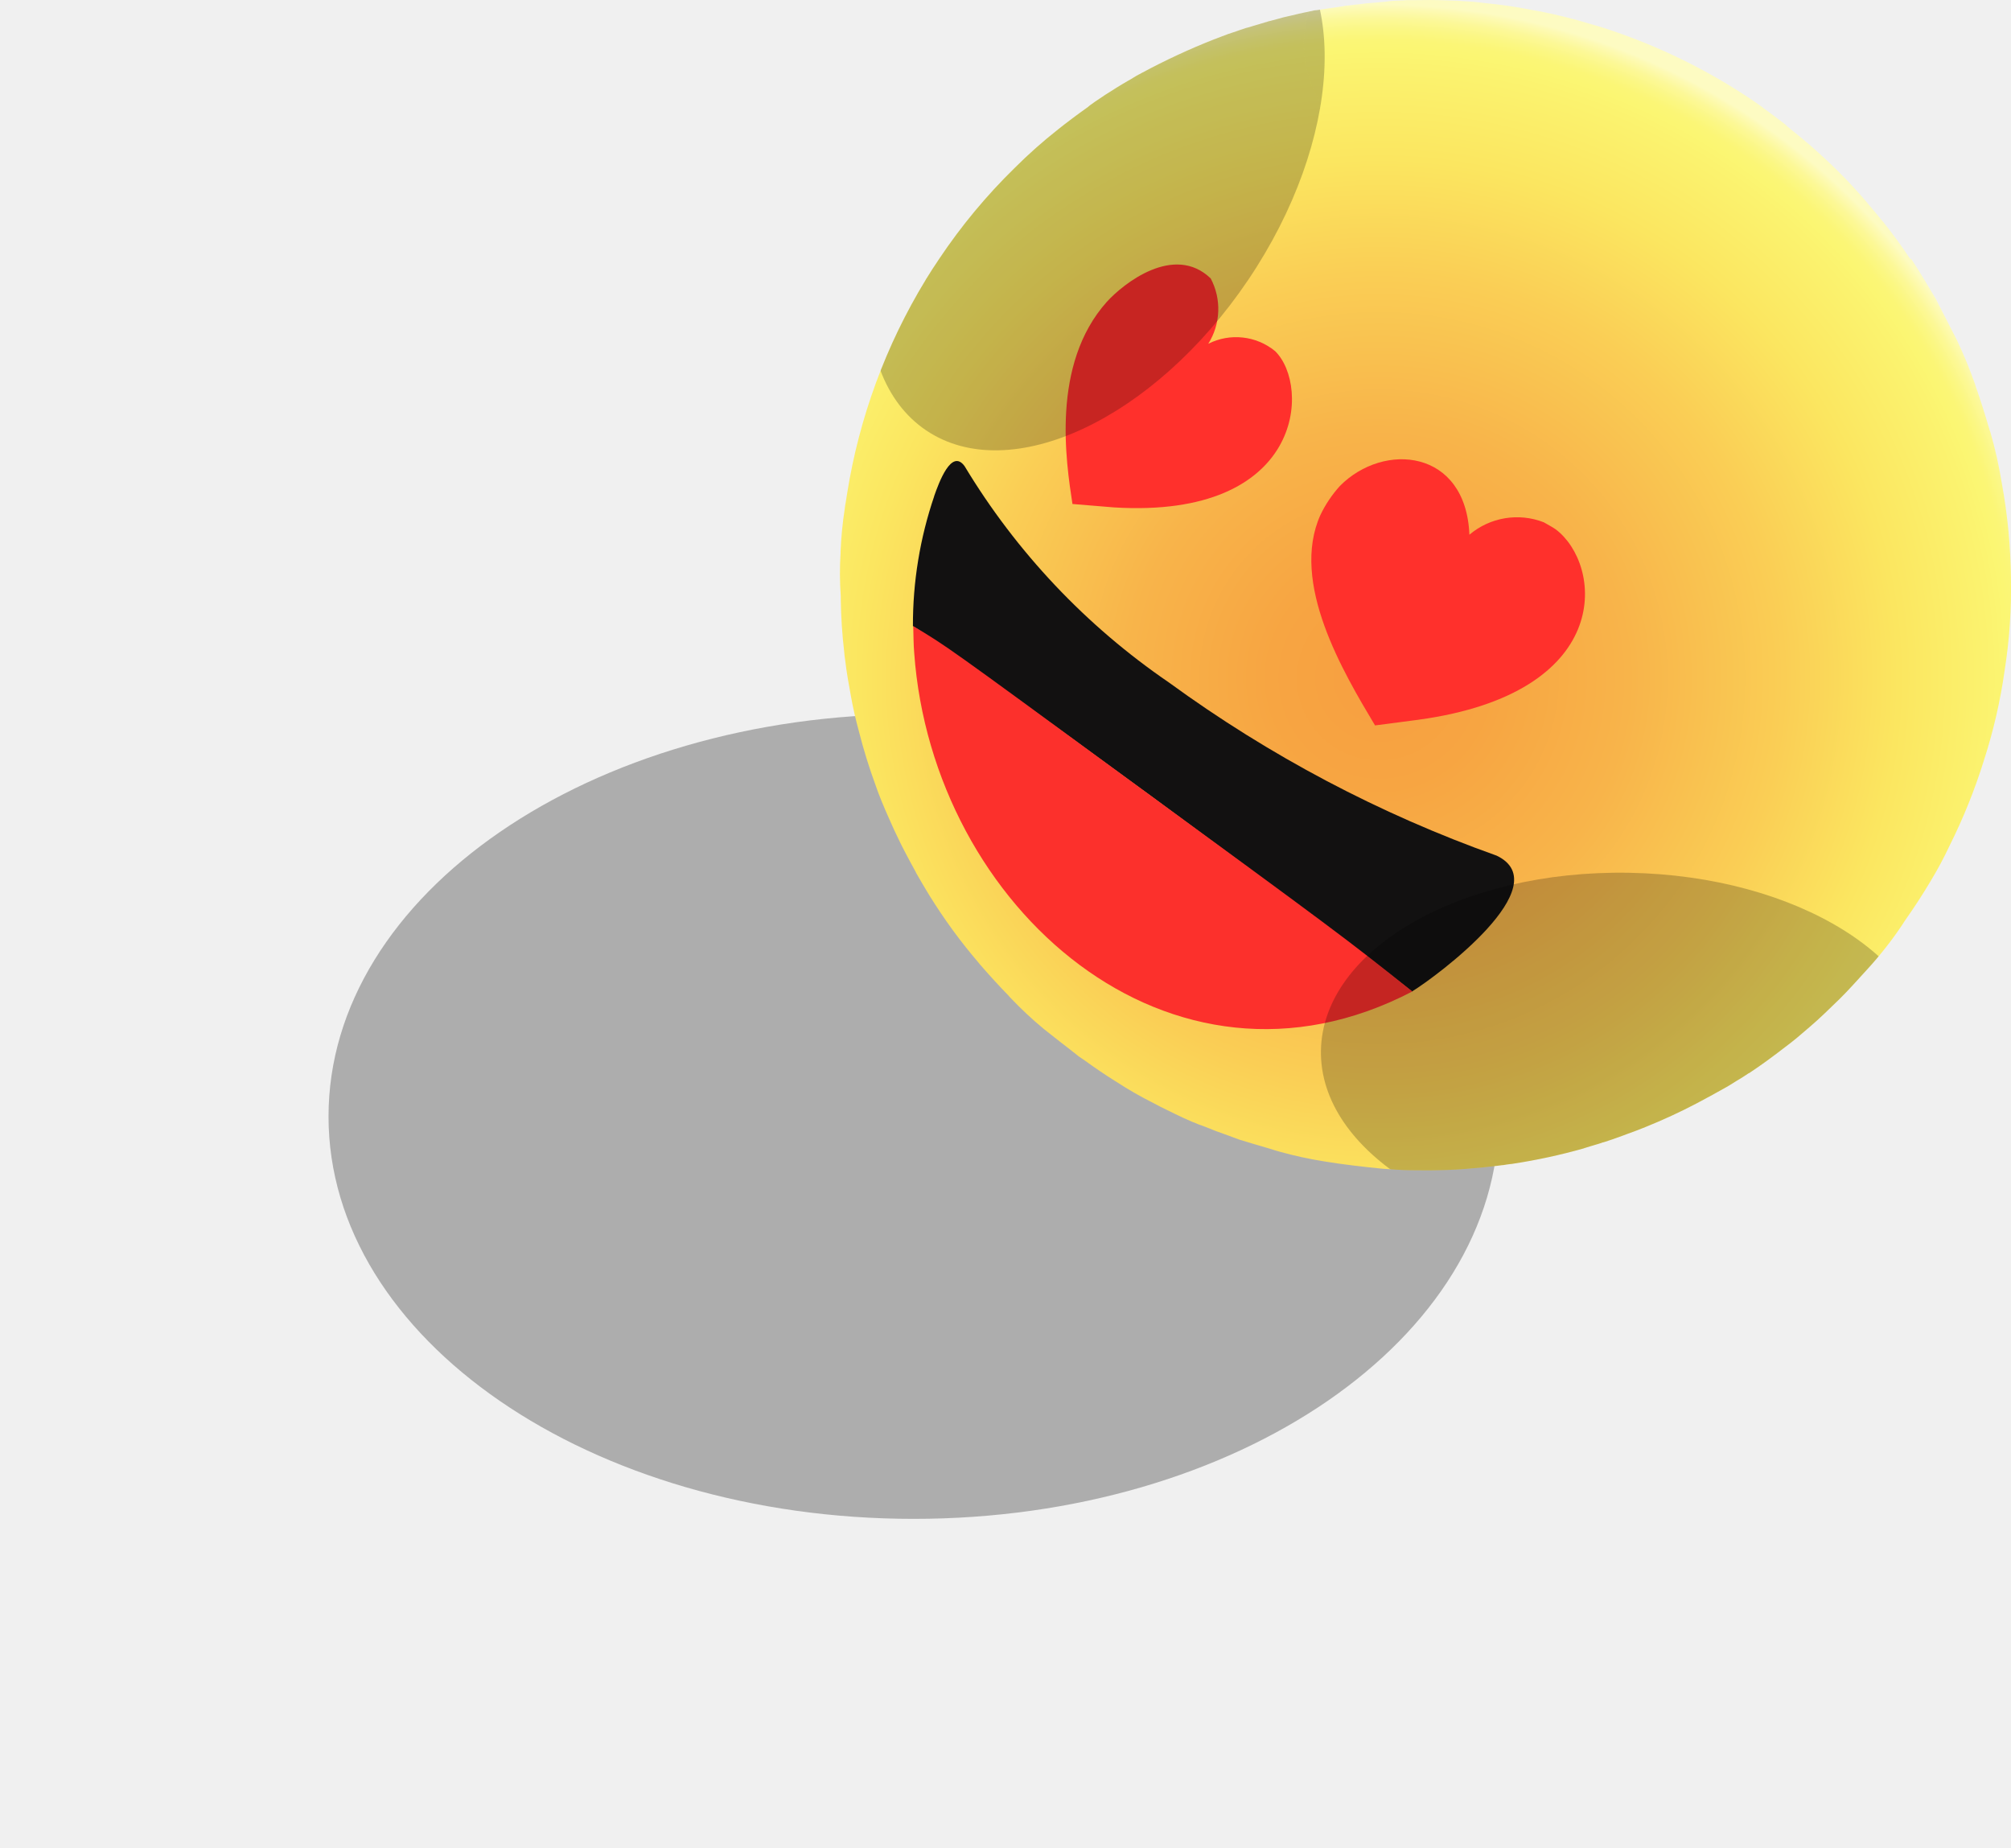
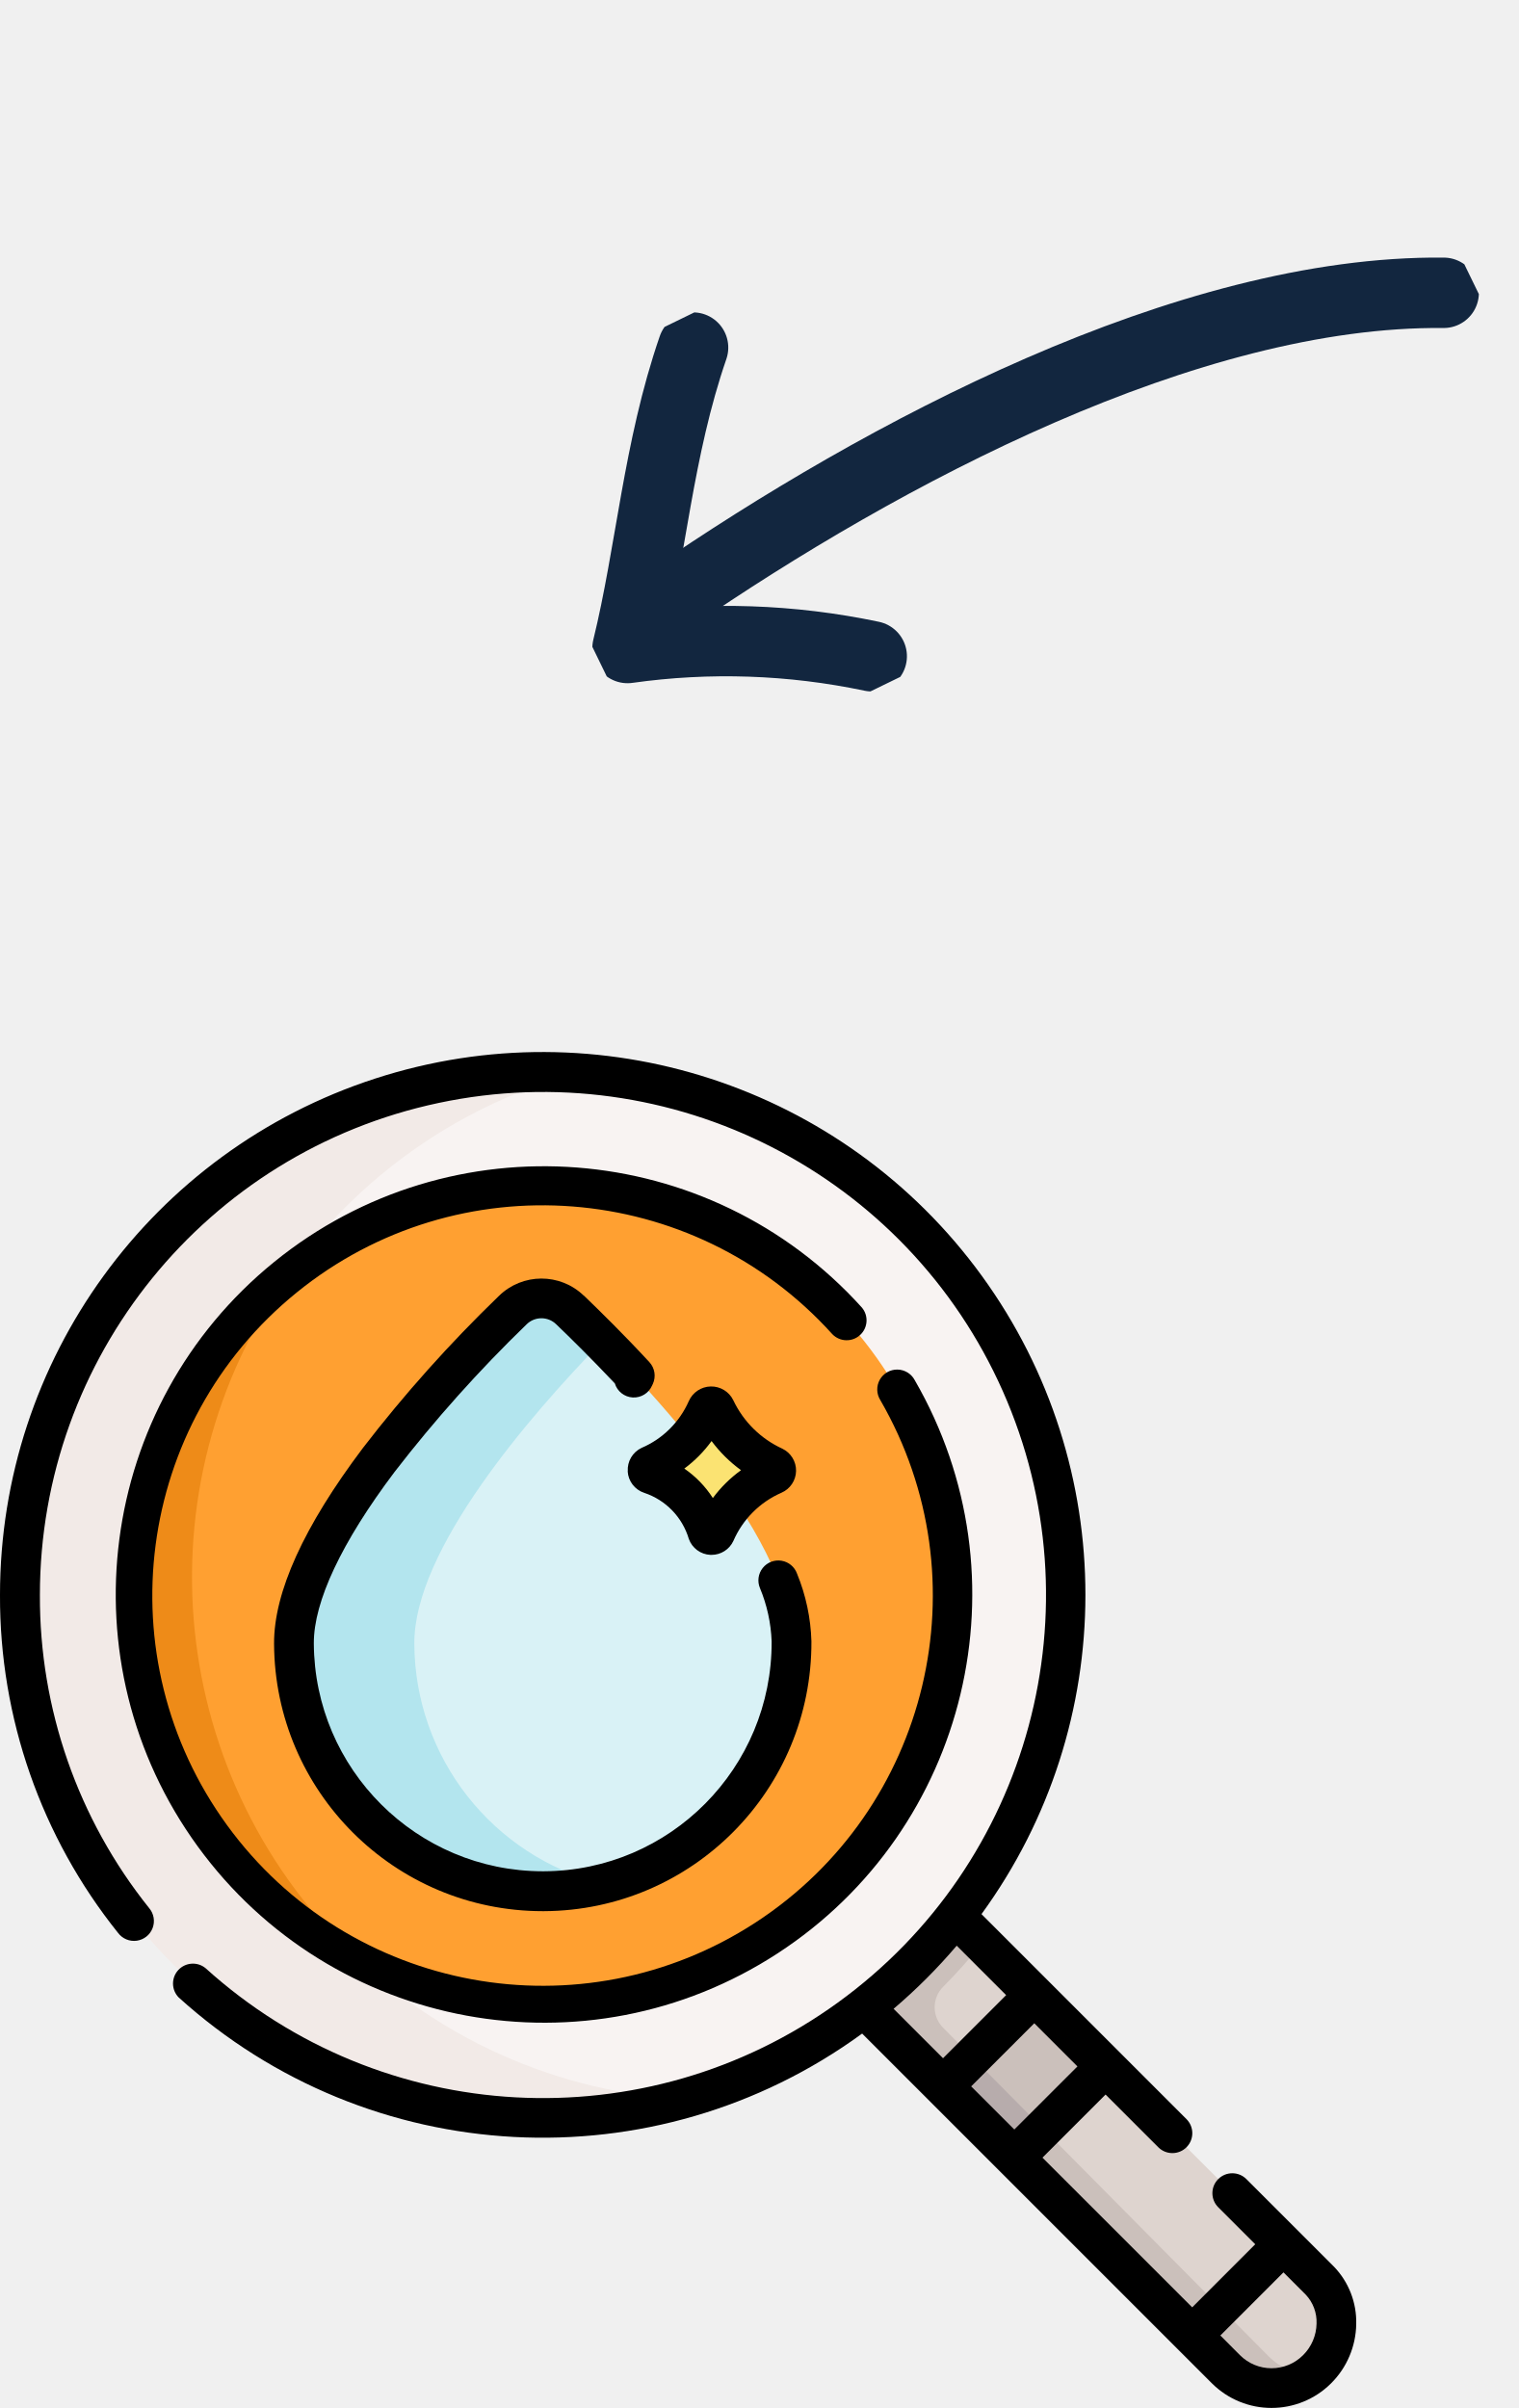
- <svg xmlns="http://www.w3.org/2000/svg" xmlns:xlink="http://www.w3.org/1999/xlink" width="82.478" height="75.758" viewBox="0 0 82.478 75.758">
+ <svg xmlns="http://www.w3.org/2000/svg" width="64.714" height="102.608" viewBox="0 0 64.714 102.608">
  <defs>
-     <radialGradient id="radial-gradient" cx="0.471" cy="0.58" r="0.575" gradientTransform="matrix(-0.999, -0.004, -0.004, 1, 0.933, 0.001)" gradientUnits="objectBoundingBox">
-       <stop offset="0" stop-color="#f79f40" />
-       <stop offset="0.163" stop-color="#f7a542" />
-       <stop offset="0.371" stop-color="#f8b44a" />
-       <stop offset="0.601" stop-color="#face55" />
-       <stop offset="0.771" stop-color="#fbe660" />
-       <stop offset="0.91" stop-color="#fbf36f" />
-       <stop offset="0.932" stop-color="#fbf672" />
-       <stop offset="0.947" stop-color="#fbf676" />
-       <stop offset="0.962" stop-color="#fbf783" />
-       <stop offset="0.978" stop-color="#fcf897" />
-       <stop offset="0.994" stop-color="#fdfab4" />
-       <stop offset="1" stop-color="#fdfbc2" />
-     </radialGradient>
    <clipPath id="clip-path">
-       <path id="Trazado_116496" data-name="Trazado 116496" d="M52.65,29.84v-.06c0-.11-.03-.77-.15-1.75-.01-.09-.02-.17-.03-.26-.02-.12-.04-.25-.06-.38a23.894,23.894,0,0,0-3.15-8.77c0-.01-.01-.01-.01-.02-.17-.29-.35-.57-.54-.85h0a23.353,23.353,0,0,0-3.06-3.74,20.449,20.449,0,0,0-1.77-1.6c-.39-.32-.78-.62-1.19-.91a.265.265,0,0,1-.06-.05l-.05-.04-.21-.15c-.26-.18-.55-.37-.86-.57h0c-.01-.01-.02-.01-.03-.02-.15-.09-.3-.19-.47-.28-.07-.04-.15-.09-.22-.13s-.12-.07-.19-.11a1.092,1.092,0,0,0-.15-.08,25.413,25.413,0,0,0-2.93-1.4c-.26-.11-.47-.18-.58-.23l-.18-.07-.18-.07c-.01,0-.02-.01-.03-.01l-.04-.01-.3-.1-.04-.01c-.01,0-.03-.01-.04-.01l-.2-.07a2.759,2.759,0,0,0-.27-.08l-.23-.07c-.04-.01-.09-.03-.13-.04-.01,0-.03-.01-.04-.01s-.03-.01-.05-.01a.636.636,0,0,1-.07-.02l-.26-.07-.22-.06c-.07-.02-.14-.03-.21-.05h-.01l-.13-.03-.25-.06-.18-.04a2.049,2.049,0,0,0-.24-.05c-.01,0-.03-.01-.04-.01-.06-.01-.12-.03-.18-.04l-.11-.02-.13-.03h-.02l-.04-.01c-.02,0-.05-.01-.07-.01a1.766,1.766,0,0,1-.2-.04.6.6,0,0,0-.12-.02h0a2.068,2.068,0,0,1-.22-.04l-.19-.03c-.03-.01-.07-.01-.11-.02a.985.985,0,0,0-.17-.02,1,1,0,0,0-.16-.02l-.27-.03-.25-.03c-.03,0-.05-.01-.08-.01h-.02a1.641,1.641,0,0,0-.23-.02l-.34-.03c-.08-.01-.16-.01-.23-.02-.09-.01-.17-.01-.26-.02s-.18-.01-.27-.02A.97.97,0,0,1,29.76,7h-.37c-.48-.01-.96-.01-1.45,0-.11,0-.21,0-.31.01s-.22.01-.32.02c-.07,0-.13.01-.19.01-.16.01-.31.02-.46.04-.05,0-.11.01-.16.01-.22.02-.43.04-.64.07-.1.01-.2.02-.3.04h-.01c-.02,0-.04.01-.06.01q-.24.03-.45.06c-.11.02-.23.04-.34.05-.26.04-.47.08-.61.11-.7.14-1.38.3-2.06.5-.41.11-.77.22-1.21.38a24.021,24.021,0,0,0-5.31,2.61h0c-.17.11-.33.22-.49.33a.265.265,0,0,0-.06.05c-.28.2-.56.4-.84.61a.423.423,0,0,1-.07.05l-.02.02-.02.02c-.01.01-.02.02-.03.02s-.02.01-.03.02c-.08.06-.15.12-.23.18-.15.12-.3.24-.44.36-.08.07-.16.13-.24.2-.16.14-.32.27-.46.4l-.02.02-.02.02c-.03.03-.07.06-.1.09-.75.69-1.21,1.19-1.24,1.22-.23.25-.46.51-.69.77-.16.19-.33.38-.5.59-.01.01-.02.03-.04.04l-.03.03c-.34.42-.69.89-1.08,1.46l-.01.01-.01.01c-.01.01-.01.02-.02.02-.18.26-.36.55-.54.86-.16.26-.32.52-.46.75l-.46.88c-.15.29-.29.56-.42.82a16.758,16.758,0,0,0-.76,1.82h0v.01c-.22.6-.42,1.23-.6,1.84l-.01.02a.037.037,0,0,1-.01.03,17.968,17.968,0,0,0-.5,2.13,23.506,23.506,0,0,0-.17,7.66,22.794,22.794,0,0,0,.82,3.68,23.944,23.944,0,0,0,1.38,3.51,15.311,15.311,0,0,0,.75,1.42c.32.56.68,1.11,1.06,1.66.04.07.09.13.13.2a16,16,0,0,0,1.39,1.8c.34.37.78.88,1.14,1.24s.83.82,1.22,1.15h0c.42.37.6.53.99.83q.72.585,1.47,1.08h.01c.16.11.32.22.49.32.19.12.38.24.55.34.09.05.22.13.36.21a.573.573,0,0,1,.07.04c.15.09.33.18.52.29.04.02.09.05.13.07a22.789,22.789,0,0,0,2.12,1c.18.07.42.17.7.28l.24.09.42.15.3.1.11.03c.01,0,.01,0,.02.01l.16.05a2.759,2.759,0,0,0,.27.08l.26.08c.01,0,.02,0,.02.01a22.1,22.1,0,0,0,2.96.66l.09.01c.08.01.17.03.27.04h.03l.23.03.53.06c.24.03.56.05.79.07s.49.03.74.04h.02c.13.01.25.01.37.01.33.01.77,0,1.1.01s.79-.03,1.13-.05c.72-.06,1.68-.17,2.39-.28a18.747,18.747,0,0,0,1.84-.38c.14-.04.28-.08.43-.12.43-.12.87-.25,1.24-.36l.43-.16c.35-.12.69-.25,1.03-.38l.17-.06c.4-.15.89-.38,1.32-.59.19-.09.37-.18.55-.28a15.71,15.71,0,0,0,1.56-.88c.02-.01.03-.02.05-.03.41-.26.82-.52,1.22-.81.09-.06.18-.12.26-.17l.44-.34c.12-.09.23-.18.35-.27l.66-.52a14.289,14.289,0,0,0,1.37-1.26l.03-.03.07-.07c.35-.35.74-.77,1.2-1.29a.138.138,0,0,0,.03-.04h0a20.958,20.958,0,0,0,2.02-2.71c.01-.01.01-.02.02-.03.19-.3.38-.61.57-.95v-.01h0c.08-.14.16-.29.24-.44.11-.2.22-.41.31-.59l.09-.18c.16-.32.31-.65.47-.99.21-.47.41-.94.56-1.36h0c.26-.7.5-1.44.71-2.23.13-.48.25-.96.33-1.41.1-.48.18-.98.25-1.5.02-.12.03-.23.05-.34.08-.69.14-1.41.16-2.14v-.13C52.68,31.04,52.68,30.45,52.65,29.84Z" transform="translate(-4.654 -6.992)" />
-     </clipPath>
-     <linearGradient id="linear-gradient" x1="-0.166" y1="-323.933" x2="-1.166" y2="-323.933" gradientUnits="objectBoundingBox">
-       <stop offset="0" stop-color="#19b79c" />
-       <stop offset="0.405" stop-color="#1dbb9e" />
-       <stop offset="0.825" stop-color="#2ac8a3" />
-       <stop offset="0.997" stop-color="#31cfa6" />
-     </linearGradient>
-     <linearGradient id="linear-gradient-2" x1="-2.106" y1="-363.238" x2="-3.08" y2="-363.238" xlink:href="#linear-gradient" />
-     <clipPath id="clip-path-2">
-       <path id="Trazado_116504" data-name="Trazado 116504" d="M4.652,29.65v-.06a15.757,15.757,0,0,1,.17-1.74,2.335,2.335,0,0,1,.04-.26c.02-.12.04-.25.06-.38a24.088,24.088,0,0,1,3.22-8.75c0-.01.01-.01.01-.02.18-.29.36-.57.55-.85h0a23.39,23.39,0,0,1,3.09-3.72,20.134,20.134,0,0,1,1.78-1.58q.585-.465,1.2-.9a.265.265,0,0,0,.06-.05l.05-.04.21-.15c.26-.18.55-.37.86-.56h0c.01-.01.02-.01.03-.02.15-.09.31-.19.47-.28a2.53,2.53,0,0,0,.22-.13c.06-.04.12-.07.19-.11.05-.03.1-.05.15-.08a27.308,27.308,0,0,1,2.95-1.37c.26-.1.47-.18.58-.22l.18-.06.18-.06c.01,0,.02-.01.03-.01l.05-.02.3-.1.04-.01c.01,0,.03-.01.04-.01l.2-.06c.08-.02.19-.06.27-.08l.23-.07a.647.647,0,0,0,.13-.04c.01,0,.03-.01.04-.01s.03-.01.05-.01a.637.637,0,0,0,.07-.02l.26-.07.22-.06c.07-.02.14-.03.21-.05h.01l.13-.03c.08-.02.18-.04.25-.06l.18-.04c.08-.02.16-.03.24-.05.01,0,.03-.01.04-.01a1.163,1.163,0,0,0,.18-.04l.11-.01.13-.02h.02l.04-.01c.02,0,.05-.01.07-.01l.2-.03c.04-.01.09-.01.13-.02h0l.22-.03.19-.03a.516.516,0,0,0,.11-.02.985.985,0,0,1,.17-.02c.06-.01.11-.01.16-.02l.27-.03.25-.03c.03,0,.05-.01.08-.01h.02c.07-.01.15-.01.23-.02l.34-.03c.08-.01.16-.01.23-.02a1.569,1.569,0,0,1,.24-.03,2.437,2.437,0,0,1,.27-.01.86.86,0,0,1,.16-.01l.15-.01h.24c.49-.01.97-.01,1.45.01.11,0,.21.01.31.01s.22.01.32.02c.07,0,.13.01.19.01.16.01.31.02.46.04.05.01.11.01.16.02.22.02.43.05.64.07.1.01.2.03.3.04h.01c.02,0,.04.01.06.01.16.02.31.05.45.07l.34.06c.26.05.47.09.6.11.69.14,1.38.31,2.06.52.41.11.76.23,1.21.39a24.178,24.178,0,0,1,5.28,2.65h0c.16.11.33.22.49.34a.265.265,0,0,1,.06.05c.28.2.56.41.83.62a.424.424,0,0,0,.07.05l.02.02.02.02.03.03c.01.01.02.01.02.02.08.06.15.12.22.18.15.12.3.24.44.36.08.07.16.14.24.2.16.14.31.28.46.41l.02.02.02.02c.03.03.07.06.1.09.75.69,1.2,1.2,1.23,1.23.23.25.46.51.68.78.16.19.32.38.49.59.01.01.02.03.04.04l.02.03c.33.42.69.89,1.07,1.47l.04.01.01.01c.01.01.01.02.02.02.17.26.36.56.54.86.16.26.31.53.45.75l.45.88c.15.29.29.56.42.82a18.431,18.431,0,0,1,.75,1.83h0v.01c.21.6.41,1.23.59,1.85l.01.02a.037.037,0,0,0,.01.03,17.59,17.59,0,0,1,.48,2.14,22.71,22.71,0,0,1,.37,3.87,21.465,21.465,0,0,1-.26,3.8,21.96,21.96,0,0,1-.85,3.68,23.286,23.286,0,0,1-1.41,3.5,15.244,15.244,0,0,1-.76,1.42c-.33.56-.69,1.11-1.07,1.65-.04.07-.09.13-.13.2a15.2,15.2,0,0,1-1.41,1.79c-.34.37-.79.88-1.15,1.23s-.84.82-1.22,1.14h0c-.43.37-.6.52-1,.82-.49.38-.98.74-1.48,1.07H41.9c-.16.11-.32.21-.49.31-.19.12-.38.24-.55.33-.09.05-.22.12-.36.2a.574.574,0,0,0-.07.04c-.15.08-.33.18-.52.28-.04.02-.09.05-.13.07a23.108,23.108,0,0,1-2.12.98c-.18.07-.42.17-.71.27l-.24.09-.42.15-.3.1-.11.03c-.01,0-.01,0-.02.01l-.16.05c-.08.02-.19.06-.27.08l-.26.08c-.01,0-.02,0-.02.01a23.962,23.962,0,0,1-2.96.64l-.09.01c-.08.01-.17.02-.27.04H31.8l-.23.03-.53.06c-.24.02-.56.05-.79.07s-.49.03-.74.04h-.02c-.13,0-.25.01-.37.01-.33.01-.77,0-1.1,0s-.79-.04-1.13-.06c-.72-.07-1.68-.18-2.39-.3a16.281,16.281,0,0,1-1.84-.4c-.14-.04-.28-.08-.43-.13-.43-.12-.87-.26-1.24-.37l-.43-.16c-.35-.12-.69-.25-1.03-.39l-.17-.06c-.4-.15-.88-.38-1.32-.6-.19-.09-.37-.18-.55-.28a15.612,15.612,0,0,1-1.55-.89.219.219,0,0,0-.05-.03c-.41-.26-.81-.53-1.21-.82-.09-.06-.17-.12-.25-.17L14,49.97c-.12-.09-.23-.18-.35-.27l-.66-.52a15.233,15.233,0,0,1-1.36-1.27l-.03-.03-.06-.07c-.34-.35-.74-.78-1.19-1.3a.138.138,0,0,1-.03-.04h0a21.889,21.889,0,0,1-2-2.73c-.01-.01-.01-.02-.02-.03-.18-.3-.37-.61-.56-.95v-.01h0c-.08-.14-.16-.29-.24-.44-.11-.21-.22-.41-.31-.59l-.09-.18c-.16-.32-.31-.65-.46-.99-.21-.47-.41-.95-.55-1.36h0a22.441,22.441,0,0,1-.69-2.23c-.13-.48-.24-.96-.32-1.41-.09-.49-.18-.98-.24-1.5-.02-.12-.03-.23-.04-.34a21.166,21.166,0,0,1-.14-2.14v-.13A13.347,13.347,0,0,1,4.652,29.65Z" transform="translate(-4.627 -6.983)" fill="url(#radial-gradient)" />
+       <rect id="Rectángulo_346374" data-name="Rectángulo 346374" width="17.805" height="40.541" transform="translate(0 0)" fill="none" stroke="#12263f" stroke-width="1" />
    </clipPath>
  </defs>
-   <g id="Grupo_157926" data-name="Grupo 157926" transform="translate(13.474)">
-     <ellipse id="Elipse_4737" data-name="Elipse 4737" cx="24" cy="16.5" rx="24" ry="16.5" transform="translate(0 29.284)" fill="#0b0b0b" opacity="0.292" style="mix-blend-mode: multiply;isolation: isolate" />
-     <path id="Trazado_116493" data-name="Trazado 116493" d="M4.652,29.65v-.06a15.757,15.757,0,0,1,.17-1.74,2.335,2.335,0,0,1,.04-.26c.02-.12.04-.25.06-.38a24.088,24.088,0,0,1,3.22-8.75c0-.01.01-.01.01-.02.18-.29.36-.57.55-.85h0a23.39,23.39,0,0,1,3.09-3.72,20.134,20.134,0,0,1,1.78-1.58q.585-.465,1.2-.9a.265.265,0,0,0,.06-.05l.05-.04.21-.15c.26-.18.55-.37.86-.56h0c.01-.01.02-.01.03-.02.15-.09.31-.19.47-.28a2.53,2.53,0,0,0,.22-.13c.06-.04.12-.07.19-.11.05-.03.1-.05.15-.08a27.308,27.308,0,0,1,2.95-1.37c.26-.1.47-.18.58-.22l.18-.06.18-.06c.01,0,.02-.01.03-.01l.05-.02.3-.1.04-.01c.01,0,.03-.01.04-.01l.2-.06c.08-.02.19-.06.27-.08l.23-.07a.647.647,0,0,0,.13-.04c.01,0,.03-.01.04-.01s.03-.01.05-.01a.637.637,0,0,0,.07-.02l.26-.07.22-.06c.07-.02.14-.03.21-.05h.01l.13-.03c.08-.02.18-.04.25-.06l.18-.04c.08-.02.16-.03.24-.05.01,0,.03-.01.04-.01a1.163,1.163,0,0,0,.18-.04l.11-.01.13-.02h.02l.04-.01c.02,0,.05-.01.07-.01l.2-.03c.04-.01.09-.01.13-.02h0l.22-.03.19-.03a.516.516,0,0,0,.11-.02.985.985,0,0,1,.17-.02c.06-.01.11-.01.16-.02l.27-.03.25-.03c.03,0,.05-.01.08-.01h.02c.07-.01.15-.01.23-.02l.34-.03c.08-.01.16-.01.23-.02a1.569,1.569,0,0,1,.24-.03,2.437,2.437,0,0,1,.27-.01.86.86,0,0,1,.16-.01l.15-.01h.24c.49-.01.97-.01,1.45.01.11,0,.21.01.31.01s.22.01.32.02c.07,0,.13.01.19.01.16.01.31.02.46.04.05.01.11.01.16.02.22.02.43.05.64.07.1.01.2.03.3.04h.01c.02,0,.04.01.06.01.16.02.31.05.45.07l.34.06c.26.05.47.09.6.11.69.14,1.38.31,2.06.52.41.11.76.23,1.21.39a24.178,24.178,0,0,1,5.28,2.65h0c.16.11.33.22.49.34a.265.265,0,0,1,.06.05c.28.2.56.41.83.62a.424.424,0,0,0,.07.05l.02.02.02.02.03.03c.01.01.02.01.02.02.08.06.15.12.22.18.15.12.3.24.44.36.08.07.16.14.24.2.16.14.31.28.46.41l.02.02.02.02c.03.03.07.06.1.09.75.69,1.2,1.2,1.23,1.23.23.25.46.51.68.78.16.19.32.38.49.59.01.01.02.03.04.04l.02.03c.33.42.69.89,1.07,1.47l.04.01.01.01c.01.01.01.02.02.02.17.26.36.56.54.86.16.26.31.53.45.75l.45.88c.15.29.29.56.42.82a18.431,18.431,0,0,1,.75,1.83h0v.01c.21.6.41,1.23.59,1.85l.01.02a.037.037,0,0,0,.01.03,17.59,17.59,0,0,1,.48,2.14,22.71,22.71,0,0,1,.37,3.87,21.465,21.465,0,0,1-.26,3.8,21.96,21.96,0,0,1-.85,3.68,23.286,23.286,0,0,1-1.41,3.5,15.244,15.244,0,0,1-.76,1.42c-.33.56-.69,1.11-1.07,1.65-.04.07-.09.13-.13.2a15.2,15.2,0,0,1-1.41,1.79c-.34.37-.79.88-1.15,1.23s-.84.82-1.22,1.14h0c-.43.37-.6.52-1,.82-.49.38-.98.74-1.48,1.07H41.9c-.16.11-.32.21-.49.31-.19.12-.38.24-.55.33-.09.05-.22.12-.36.2a.574.574,0,0,0-.07.04c-.15.08-.33.18-.52.28-.04.02-.09.05-.13.07a23.108,23.108,0,0,1-2.12.98c-.18.07-.42.17-.71.27l-.24.09-.42.15-.3.1-.11.03c-.01,0-.01,0-.02.01l-.16.05c-.08.02-.19.06-.27.08l-.26.08c-.01,0-.02,0-.02.01a23.962,23.962,0,0,1-2.96.64l-.09.01c-.08.01-.17.02-.27.04H31.8l-.23.03-.53.06c-.24.02-.56.05-.79.07s-.49.03-.74.04h-.02c-.13,0-.25.01-.37.01-.33.01-.77,0-1.1,0s-.79-.04-1.13-.06c-.72-.07-1.68-.18-2.39-.3a16.281,16.281,0,0,1-1.84-.4c-.14-.04-.28-.08-.43-.13-.43-.12-.87-.26-1.24-.37l-.43-.16c-.35-.12-.69-.25-1.03-.39l-.17-.06c-.4-.15-.88-.38-1.32-.6-.19-.09-.37-.18-.55-.28a15.612,15.612,0,0,1-1.55-.89.219.219,0,0,0-.05-.03c-.41-.26-.81-.53-1.21-.82-.09-.06-.17-.12-.25-.17L14,49.97c-.12-.09-.23-.18-.35-.27l-.66-.52a15.233,15.233,0,0,1-1.36-1.27l-.03-.03-.06-.07c-.34-.35-.74-.78-1.19-1.3a.138.138,0,0,1-.03-.04h0a21.889,21.889,0,0,1-2-2.73c-.01-.01-.01-.02-.02-.03-.18-.3-.37-.61-.56-.95v-.01h0c-.08-.14-.16-.29-.24-.44-.11-.21-.22-.41-.31-.59l-.09-.18c-.16-.32-.31-.65-.46-.99-.21-.47-.41-.95-.55-1.36h0a22.441,22.441,0,0,1-.69-2.23c-.13-.48-.24-.96-.32-1.41-.09-.49-.18-.98-.24-1.5-.02-.12-.03-.23-.04-.34a21.166,21.166,0,0,1-.14-2.14v-.13A13.347,13.347,0,0,1,4.652,29.65Z" transform="translate(16.349 -6.983)" fill="url(#radial-gradient)" />
-     <g id="Grupo_86225" data-name="Grupo 86225" transform="translate(20.955 0.009)" clip-path="url(#clip-path)">
-       <path id="Trazado_116494" data-name="Trazado 116494" d="M50.67,21.64a4.37,4.37,0,0,1,.18-.46C50.8,21.33,50.74,21.48,50.67,21.64Z" transform="translate(-48.844 -6.992)" fill="url(#linear-gradient)" />
-       <path id="Trazado_116495" data-name="Trazado 116495" d="M4.7,34.92c.03-.14.05-.28.08-.41C4.75,34.65,4.73,34.79,4.7,34.92Z" transform="translate(43.196 -6.992)" fill="url(#linear-gradient-2)" />
+   <g id="Grupo_1002674" data-name="Grupo 1002674" transform="translate(0 -2.659)">
+     <g id="_025-search" data-name="025-search" transform="translate(0 47.491)">
+       <g id="Grupo_1002626" data-name="Grupo 1002626" transform="translate(0.848 0.722)">
+         <path id="Trazado_711955" data-name="Trazado 711955" d="M393.2,389.618l-9.016-9.017-1.308-.239-2.849,2.06.27,2.067,9.016,9.016a2.748,2.748,0,0,0,3.887-3.887Z" transform="translate(-337.923 -338.102)" fill="#ded4cf" />
+         <path id="Trazado_711956" data-name="Trazado 711956" d="M275.107,270.509l-3.361-3.361-7.53-7.481-3.74,3.778,7.382,7.591,3.362,3.361,1.806.682,2.56-2.753Z" transform="translate(-231.884 -231.048)" fill="#ded4cf" />
+         <g id="Grupo_1002625" data-name="Grupo 1002625">
+           <path id="Trazado_711957" data-name="Trazado 711957" d="M311.585,317.715l-1.143-1.143-1.191-1.183-2.852,2.388-1.032-1.042-1.264,1.2.943.97,1.507,1.55,3.362,3.361,1.806.682.65-.7-2.458-2.48a1.235,1.235,0,0,1,.006-1.739A24.031,24.031,0,0,0,311.585,317.715Z" transform="translate(-270.58 -280.473)" fill="#cbc0bb" />
+           <circle id="Elipse_8341" data-name="Elipse 8341" cx="22.282" cy="22.282" r="22.282" transform="translate(0)" fill="#f8f3f2" />
+           <path id="Trazado_711958" data-name="Trazado 711958" d="M14.831,29.1A22.291,22.291,0,0,1,31.2,7.614q-.7-.044-1.419-.045A22.282,22.282,0,1,0,35.693,51.34,22.283,22.283,0,0,1,14.831,29.1Z" transform="translate(-7.5 -7.443)" fill="#f2eae7" />
+           <path id="Trazado_712020" data-name="Trazado 712020" d="M17.448,0A17.448,17.448,0,1,1,0,17.448,17.448,17.448,0,0,1,17.448,0Z" transform="translate(4.834 4.96)" fill="#ffa031" />
+           <path id="Trazado_711959" data-name="Trazado 711959" d="M59.925,112.756a22.285,22.285,0,0,1-3-29.323,17.452,17.452,0,0,0,3,29.323Z" transform="translate(-45.435 -74.733)" fill="#ee8b18" />
+           <path id="Trazado_711960" data-name="Trazado 711960" d="M391.135,406.917,380.416,396.1l-.389.281.27,2.067,9.016,9.016a2.749,2.749,0,0,0,3.6.252A2.744,2.744,0,0,1,391.135,406.917Z" transform="translate(-337.923 -352.061)" fill="#cbc0bb" />
+           <g id="XMLID_422_" transform="translate(39.327 39.471)">
+             <g id="Grupo_1002624" data-name="Grupo 1002624" transform="translate(0 0)">
+               <path id="Trazado_711961" data-name="Trazado 711961" d="M0,0H5.5V4.3H0Z" transform="translate(0 3.887) rotate(-45)" fill="#cbc0bb" />
+             </g>
+           </g>
+           <path id="Trazado_711962" data-name="Trazado 711962" d="M356.778,379.005l-1.242,1.242,3.038,3.038,1.228-1.228Z" transform="translate(-316.2 -336.899)" fill="#b7acac" />
+           <path id="Trazado_711963" data-name="Trazado 711963" d="M132.038,107.589a10.6,10.6,0,0,1-21.2.089c-.019-4.618,6.547-11.5,9.322-14.2a1.755,1.755,0,0,1,2.439-.01C125.395,96.143,132.018,102.971,132.038,107.589Z" transform="translate(-99.156 -83.198)" fill="#d9f2f6" />
+           <path id="Trazado_711964" data-name="Trazado 711964" d="M115.962,107.677c-.017-3.985,4.872-9.657,8-12.873-.509-.515-.972-.968-1.361-1.34a1.755,1.755,0,0,0-2.439.01c-2.775,2.7-9.341,9.585-9.322,14.2A10.61,10.61,0,0,0,124,117.922,10.606,10.606,0,0,1,115.962,107.677Z" transform="translate(-99.156 -83.197)" fill="#b3e5ee" />
+           <path id="Trazado_711965" data-name="Trazado 711965" d="M246.66,133.7a4.71,4.71,0,0,1-2.423,2.417.185.185,0,0,0,.019.344,3.788,3.788,0,0,1,2.428,2.482.18.18,0,0,0,.332.015,4.81,4.81,0,0,1,2.481-2.474.184.184,0,0,0,.009-.334,5.149,5.149,0,0,1-2.487-2.459A.2.2,0,0,0,246.66,133.7Z" transform="translate(-217.385 -119.209)" fill="#fbe372" />
+         </g>
+       </g>
+       <g id="Grupo_1002627" data-name="Grupo 1002627" transform="translate(0 0)">
+         <path id="Trazado_711966" data-name="Trazado 711966" d="M73.4,50.021a.848.848,0,0,0,1.259-1.135,18.247,18.247,0,1,0,2.252,3.093.848.848,0,1,0-1.467.849A16.628,16.628,0,1,1,73.4,50.021Z" transform="translate(-37.935 -38.003)" />
+         <path id="Trazado_711967" data-name="Trazado 711967" d="M116.529,86.171a2.594,2.594,0,0,0-3.617.015,59.094,59.094,0,0,0-5.795,6.48c-2.52,3.344-3.793,6.148-3.784,8.334a11.449,11.449,0,0,0,11.447,11.4h.05a11.449,11.449,0,0,0,11.4-11.5,8.212,8.212,0,0,0-.613-2.882.848.848,0,1,0-1.582.61,6.558,6.558,0,0,1,.5,2.279,9.754,9.754,0,0,1-9.713,9.794h-.042a9.765,9.765,0,0,1-9.753-9.713c-.007-1.781,1.183-4.308,3.442-7.306a58.47,58.47,0,0,1,5.623-6.286.9.9,0,0,1,1.261-.005c.6.574,1.5,1.462,2.5,2.521a.847.847,0,0,0,1.587.091l.007-.016.024-.049a.848.848,0,0,0-.147-.934c-1.11-1.2-2.132-2.2-2.794-2.838Z" transform="translate(-91.655 -75.795)" />
+         <path id="Trazado_711968" data-name="Trazado 711968" d="M236.63,129.7a1.027,1.027,0,0,0,.705.916,2.954,2.954,0,0,1,1.9,1.963,1.025,1.025,0,0,0,.919.68h.049a1.025,1.025,0,0,0,.93-.593,3.956,3.956,0,0,1,2.052-2.056,1.032,1.032,0,0,0,.037-1.875,4.286,4.286,0,0,1-2.091-2.063,1.045,1.045,0,0,0-1.9.042h0a3.856,3.856,0,0,1-2.008,1.986,1.03,1.03,0,0,0-.589,1Zm3.575-1.29a5.875,5.875,0,0,0,1.254,1.241,5.514,5.514,0,0,0-1.2,1.186,4.431,4.431,0,0,0-1.216-1.255A5.412,5.412,0,0,0,240.206,128.406Z" transform="translate(-209.884 -111.836)" />
+         <path id="Trazado_711969" data-name="Trazado 711969" d="M56.831,51.813l-3.722-3.722a.848.848,0,0,0-1.2,1.2l1.577,1.577L50.8,53.556,44.42,47.177l2.689-2.689,2.247,2.247a.848.848,0,0,0,1.2-1.2L41.822,36.8A23.125,23.125,0,1,0,0,23.2,22.884,22.884,0,0,0,5.03,37.6a.848.848,0,1,0,1.326-1.056A21.205,21.205,0,0,1,1.7,23.2a21.435,21.435,0,1,1,7.055,15.9A.848.848,0,0,0,7.613,40.35a23.105,23.105,0,0,0,29.123,1.54l14.9,14.9a3.6,3.6,0,0,0,5.086,0,3.636,3.636,0,0,0,1.067-2.514,3.4,3.4,0,0,0-.96-2.466Zm-13.61-5.835L41.382,44.14l2.689-2.689L45.91,43.29Zm-2.456-7.833,2.107,2.107-2.689,2.689-2.107-2.107A23.322,23.322,0,0,0,40.765,38.145Zm14.76,17.449a1.9,1.9,0,0,1-2.689,0L52,54.755l2.689-2.689.946.946a1.7,1.7,0,0,1,.464,1.235A1.949,1.949,0,0,1,55.525,55.594Z" transform="translate(0 -0.069)" />
+       </g>
    </g>
-     <path id="Trazado_116497" data-name="Trazado 116497" d="M25.873,27.33A16.375,16.375,0,0,0,25,32.66c2.26,1.39,16.97,12.2,20.47,14.98,1.03-.63,6.02-4.35,3.47-5.57a52.925,52.925,0,0,1-13.44-7.1,28.664,28.664,0,0,1-8.38-8.87c-.54-.75-1.06.69-1.25,1.23" transform="translate(-1.032 -6.983)" fill="#121111" />
-     <path id="Trazado_116499" data-name="Trazado 116499" d="M29.22,33.76c.75,10.43,10.52,19.05,20.43,13.88-2.65-2.12-3.33-2.62-11.66-8.71-7.45-5.46-7.45-5.46-8.81-6.27.01.33.01.77.04,1.1" transform="translate(-5.199 -6.983)" fill="#fc302c" />
-     <g id="Grupo_86231" data-name="Grupo 86231" transform="translate(40.307 18.833)">
-       <path id="Trazado_116501" data-name="Trazado 116501" d="M22.473,28.1c-1.25,2.78.93,6.44,2.24,8.63.65-.09,1.52-.19,2.17-.29,7.67-1.22,7.14-6.32,5.24-7.75-.14-.1-.34-.2-.49-.29a3.024,3.024,0,0,0-3.05.51c-.14-3.51-3.51-3.82-5.31-2a4.969,4.969,0,0,0-.8,1.19" transform="translate(-22.099 -25.816)" fill="#ff302c" />
-     </g>
-     <g id="Grupo_86232" data-name="Grupo 86232" transform="translate(30.232 10.846)">
-       <path id="Trazado_116503" data-name="Trazado 116503" d="M35.806,19.36c-2.3,2.57-1.67,6.58-1.41,8.29.51.04,1.19.1,1.7.14,7.78.48,8.08-4.98,6.61-6.41a2.529,2.529,0,0,0-2.74-.3,2.679,2.679,0,0,0,.1-2.68c-1.5-1.44-3.58.21-4.26.96" transform="translate(-34.117 -17.829)" fill="#ff302c" />
-     </g>
-     <g id="Enmascarar_grupo_59" data-name="Enmascarar grupo 59" transform="translate(20.976 0)" clip-path="url(#clip-path-2)">
-       <g id="Grupo_86233" data-name="Grupo 86233" transform="translate(-2.683 -7.272)" opacity="0.561" style="mix-blend-mode: multiply;isolation: isolate">
-         <g id="Grupo_86230" data-name="Grupo 86230" transform="translate(0)">
-           <ellipse id="Elipse_4734" data-name="Elipse 4734" cx="12.5" cy="7.5" rx="12.5" ry="7.5" transform="translate(21.707 1.557)" fill="#fff" opacity="0.743" />
-           <ellipse id="Elipse_4735" data-name="Elipse 4735" cx="12.5" cy="7.5" rx="12.5" ry="7.5" transform="translate(26.415 8.388) rotate(124)" opacity="0.387" />
-           <ellipse id="Elipse_4736" data-name="Elipse 4736" cx="12.5" cy="7.5" rx="12.5" ry="7.5" transform="matrix(-1, -0.017, 0.017, -1, 47.282, 58.274)" opacity="0.387" />
-         </g>
+     <g id="Grupo_1002325" data-name="Grupo 1002325" transform="matrix(0.438, 0.899, -0.899, 0.438, 56.909, 2.659)">
+       <g id="Grupo_1002212" data-name="Grupo 1002212" transform="translate(0 0)" clip-path="url(#clip-path)">
+         <path id="Trazado_707910" data-name="Trazado 707910" d="M3.86,0C-1.012,9.744-.471,24.5,1.153,35.328" transform="translate(9.374 1.323)" fill="none" stroke="#12263f" stroke-linecap="round" stroke-linejoin="round" stroke-width="3" />
+         <path id="Trazado_707911" data-name="Trazado 707911" d="M0,1.083C3.248,4.331,7.038,6.5,10.285,9.2A30.088,30.088,0,0,1,15.158,0" transform="translate(1.324 30.015)" fill="none" stroke="#12263f" stroke-linecap="round" stroke-linejoin="round" stroke-width="3" />
      </g>
    </g>
  </g>
</svg>
